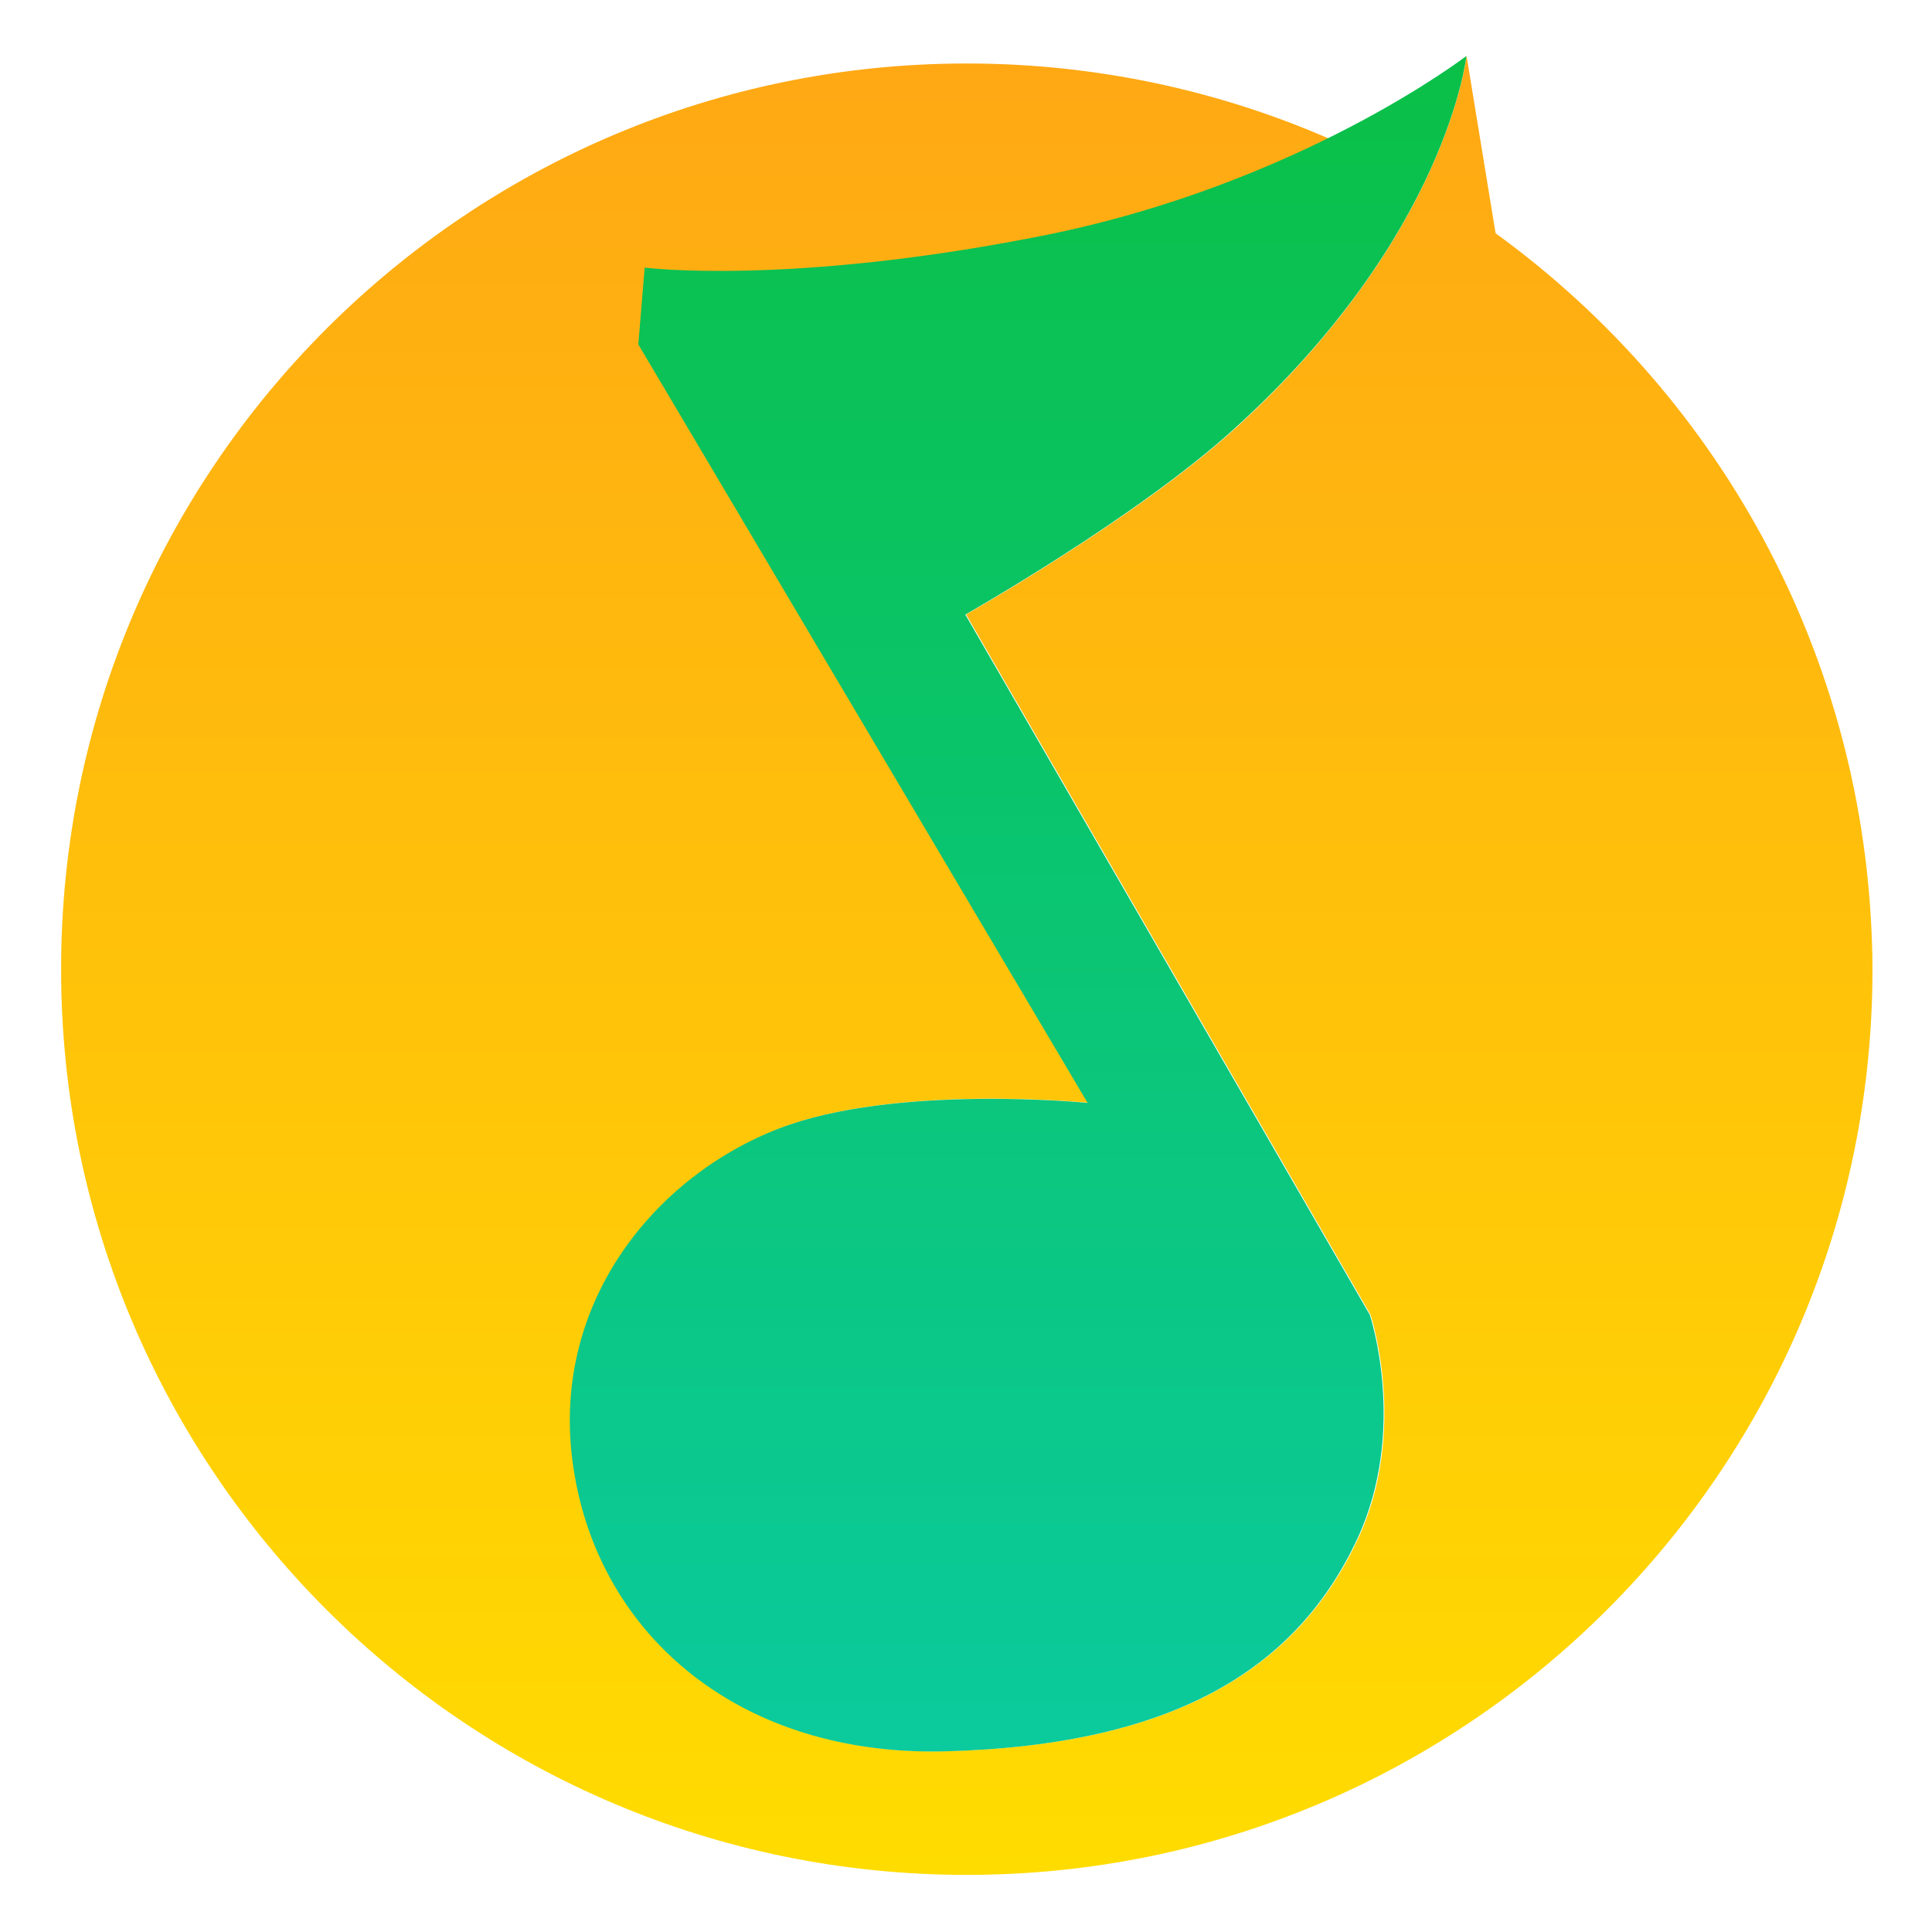
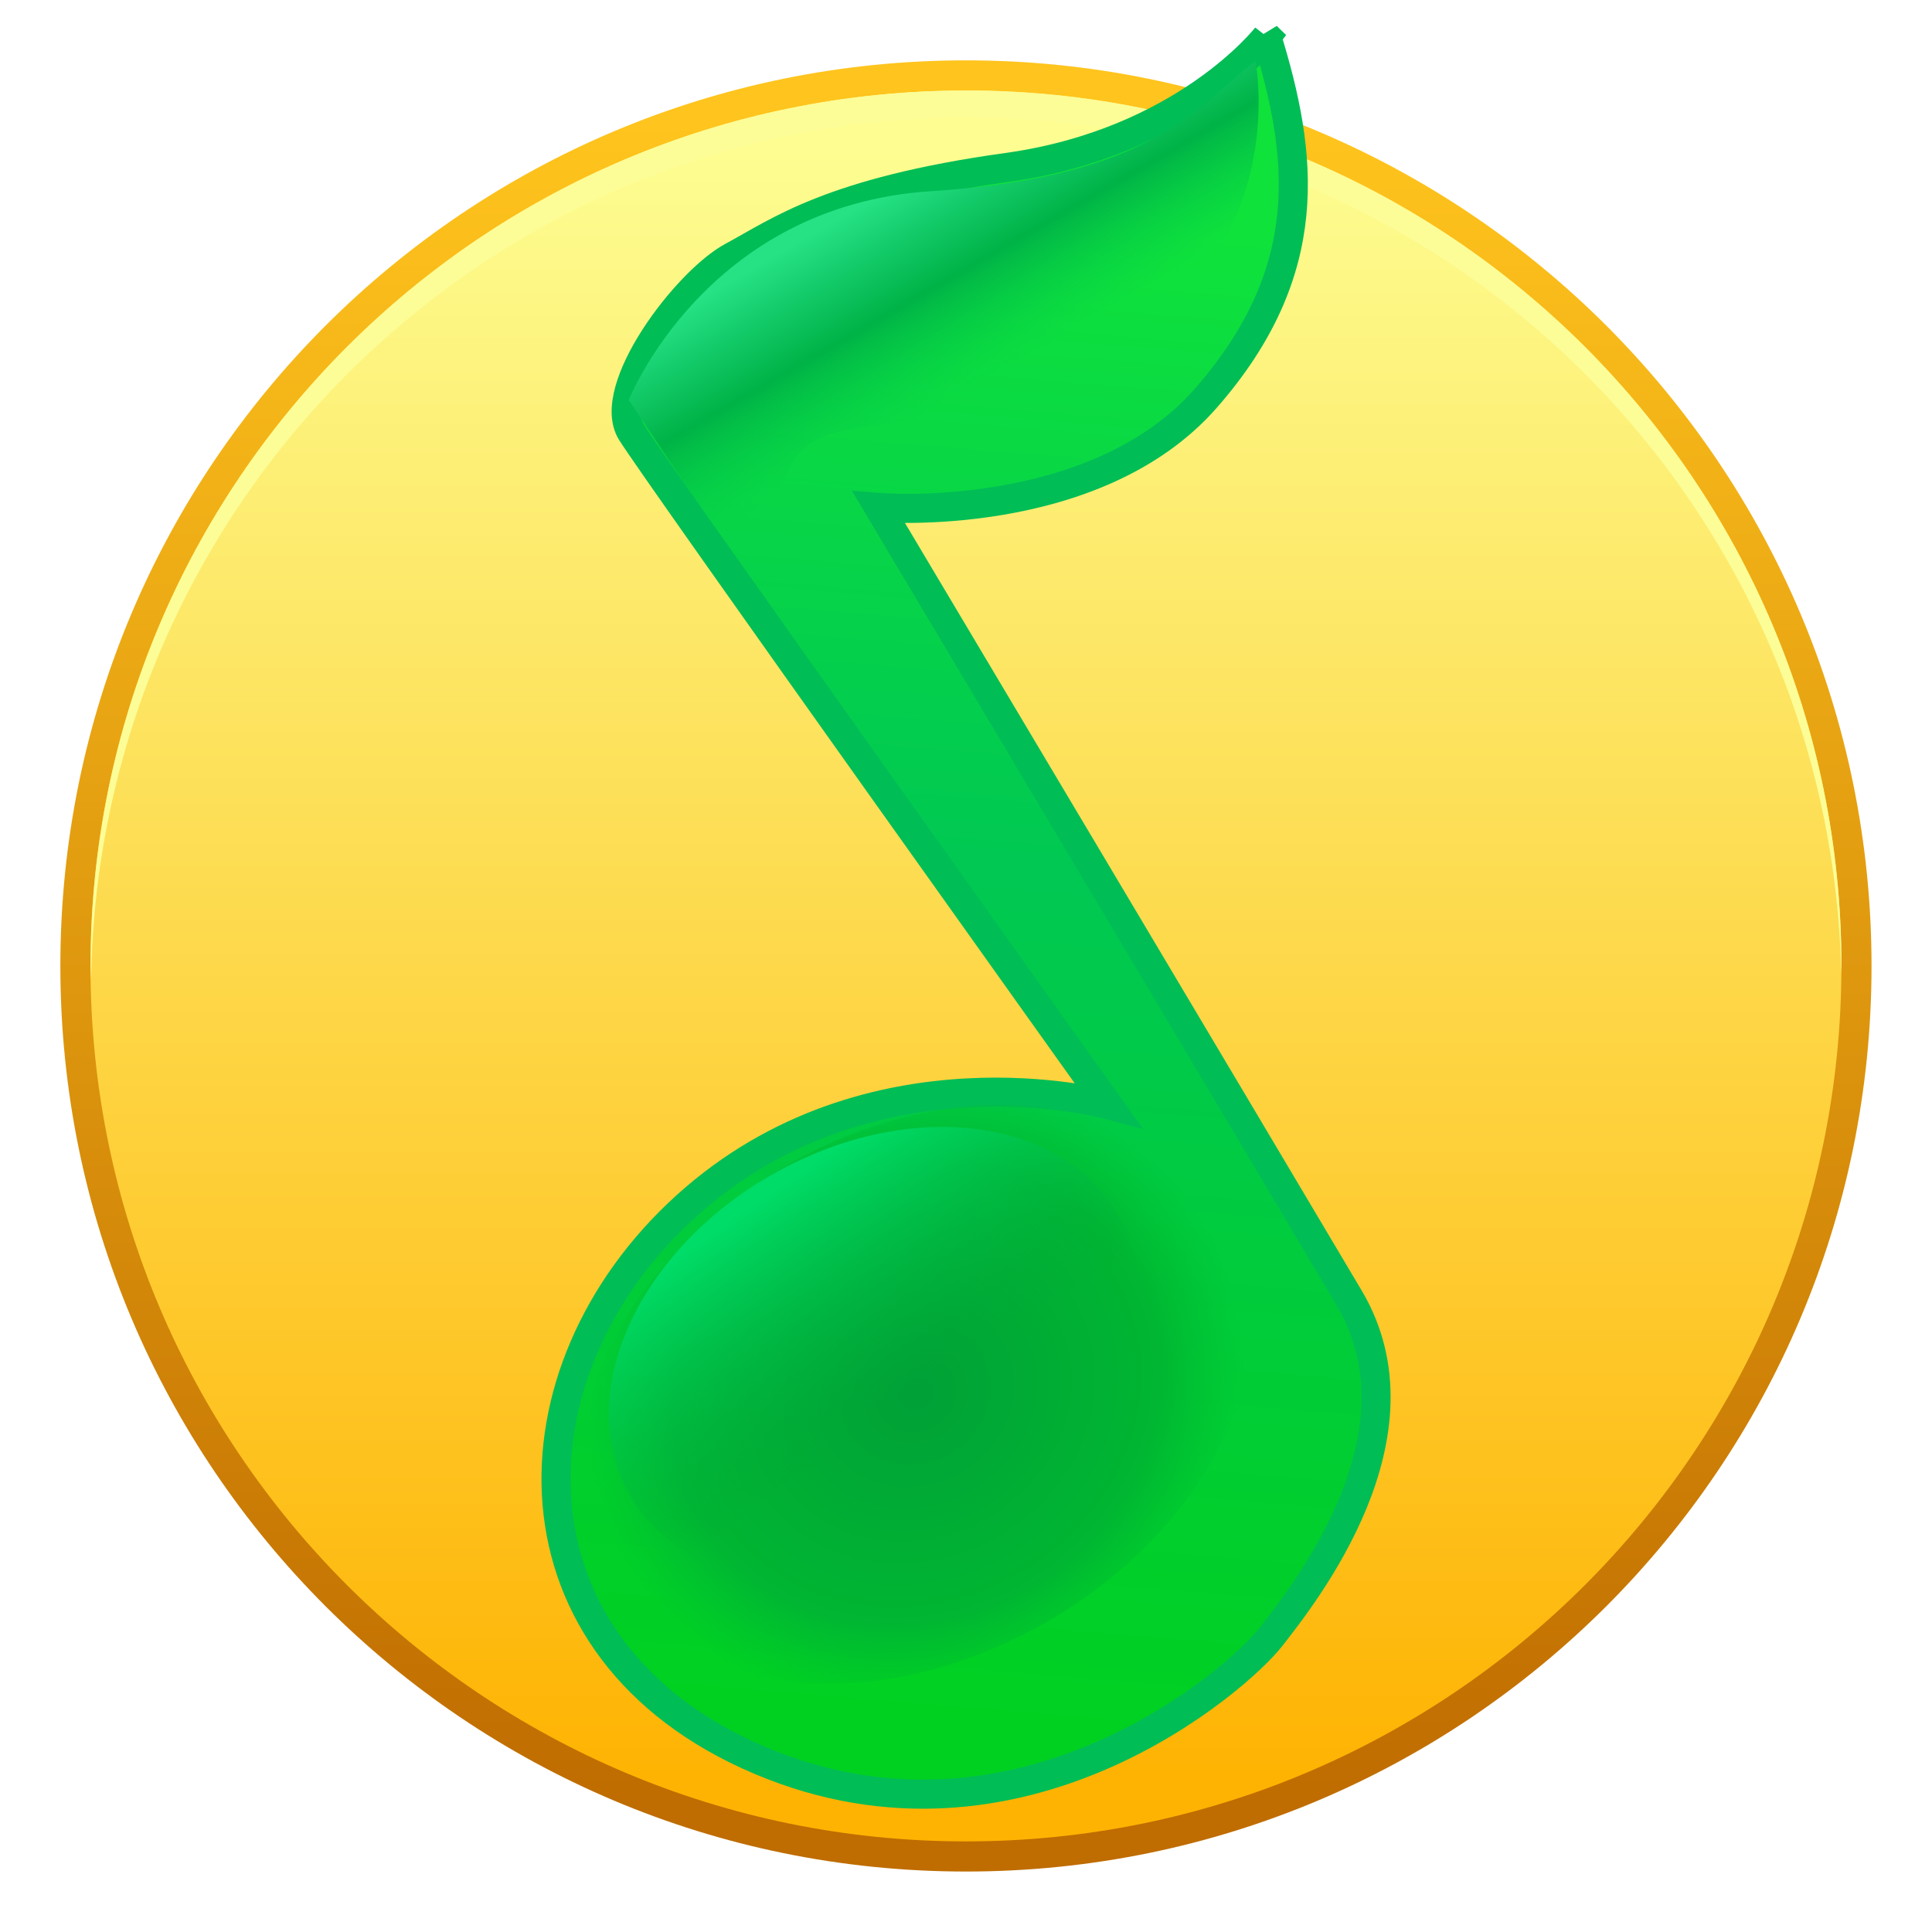
<svg xmlns="http://www.w3.org/2000/svg" width="64" height="64" version="1.1" viewBox="0 0 16.933 16.933">
  <defs>
-     <linearGradient id="linearGradient925" x1="32.791" x2="32.791" y1="54.857" y2="4.877" gradientTransform="matrix(.31901 0 0 .31901 -2.1859 -.88724)" gradientUnits="userSpaceOnUse">
+     <linearGradient id="linearGradient925" x1="32.791" x2="32.791" y1="54.857" y2="4.877" gradientTransform="matrix(.31901 0 0 .31901 -24.226 -1.0668)" gradientUnits="userSpaceOnUse">
      <stop stop-color="#ffdc00" offset="0" />
      <stop stop-color="#ffa814" offset="1" />
    </linearGradient>
-     <linearGradient id="linearGradient933" x1="34.203" x2="34.203" y1="51.464" y2="4.877" gradientTransform="matrix(.31901 0 0 .31901 -2.1859 -.88724)" gradientUnits="userSpaceOnUse">
+     <linearGradient id="linearGradient933" x1="34.203" x2="34.203" y1="51.464" y2="4.877" gradientTransform="matrix(.31901 0 0 .31901 -24.226 -1.0668)" gradientUnits="userSpaceOnUse">
      <stop stop-color="#0bca9d" offset="0" />
      <stop stop-color="#0ac047" offset="1" />
    </linearGradient>
    <linearGradient id="b" x1="399.57" x2="399.57" y1="545.8" y2="517.8" gradientTransform="matrix(2.1429,0,0,2.1429,-826.36,-1107.5)" gradientUnits="userSpaceOnUse">
      <stop stop-color="#3889e9" offset="0" />
      <stop stop-color="#5ea5fb" offset="1" />
    </linearGradient>
+     <linearGradient id="linearGradient1004" x1="8.621" x2="8.621" y1="1.067" y2="15.85" gradientUnits="userSpaceOnUse">
+       <stop stop-color="#ffc41d" offset="0" />
+       <stop stop-color="#bf6c00" offset="1" />
+     </linearGradient>
+     <linearGradient id="linearGradient5934" x1="8.621" x2="8.621" y1="1.067" y2="15.85" gradientTransform="matrix(.96667 0 0 .96667 .28222 .28222)" gradientUnits="userSpaceOnUse">
+       <stop stop-color="#fdfd91" offset="0" />
+       <stop stop-color="#feb302" offset="1" />
+     </linearGradient>
+     <linearGradient id="linearGradient21841" x1="34.417" x2="33.291" y1="-.007" y2="13.625" gradientUnits="userSpaceOnUse">
+       <stop stop-color="#0fe23b" offset="0" />
+       <stop stop-color="#00c853" offset=".431" />
+       <stop stop-color="#00d121" offset="1" />
+     </linearGradient>
+     <linearGradient id="linearGradient26603" x1="32.011" x2="32.922" y1=".366" y2="1.943" gradientTransform="matrix(1.0754 0 0 1.0754 -2.5728 -.18405)" gradientUnits="userSpaceOnUse">
+       <stop stop-color="#26e284" offset="0" />
+       <stop stop-color="#15cd6d" offset=".202" />
+       <stop stop-color="#00b347" offset=".499" />
+       <stop stop-color="#06d24a" stop-opacity="0" offset="1" />
+     </linearGradient>
+     <radialGradient id="radialGradient35450" cx="23.146" cy="25.96" r="2.96" gradientTransform="matrix(1.037 -1.6987e-8 0 .92806 -.81139 1.649)" gradientUnits="userSpaceOnUse">
+       <stop stop-color="#00a137" offset="0" />
+       <stop stop-color="#00b632" offset=".74" />
+       <stop stop-color="#00be31" stop-opacity="0" offset="1" />
+     </radialGradient>
+     <linearGradient id="linearGradient41624" x1="23.059" x2="23.243" y1="23.475" y2="25.809" gradientUnits="userSpaceOnUse">
+       <stop stop-color="#00dc68" offset="0" />
+       <stop stop-color="#00a036" stop-opacity="0" offset="1" />
+     </linearGradient>
  </defs>
-   <g transform="translate(.19844 -.17954)">
-     <path d="m12.91 2.226-0.255-1.558s-0.168 1.576-2.025 3.265c-0.854 0.779-2.361 1.632-2.361 1.632l3.545 6.137s0.336 1.016-0.112 1.969c-0.523 1.115-1.576 1.801-3.601 1.857-1.801 0.05-3.041-1.016-3.265-2.474-0.224-1.446 0.717-2.561 1.801-2.985 1.016-0.393 2.704-0.224 2.704-0.224l-3.938-6.642 0.056-0.673s1.265 0.162 3.489-0.28c1.016-0.206 1.869-0.542 2.505-0.854-0.972-0.424-2.05-0.66-3.178-0.66-4.38 0-7.938 3.551-7.938 7.938 0 4.38 3.551 7.938 7.938 7.938 4.38 0 7.938-3.551 7.938-7.938-0.012-2.66-1.308-5.003-3.302-6.449z" fill="url(#linearGradient925)" stroke-width=".319" p-id="736" />
-     <path d="m12.655 0.669s-1.464 1.128-3.714 1.576c-2.224 0.442-3.489 0.28-3.489 0.28l-0.056 0.673 3.938 6.648s-1.688-0.168-2.704 0.224c-1.084 0.417-2.025 1.539-1.801 2.985 0.224 1.464 1.464 2.523 3.265 2.474 2.025-0.056 3.078-0.741 3.601-1.857 0.449-0.96 0.112-1.969 0.112-1.969l-3.545-6.137s1.508-0.854 2.361-1.632c1.863-1.688 2.031-3.265 2.031-3.265z" fill="url(#linearGradient933)" stroke-width=".319" p-id="737" />
-     <g transform="matrix(.26458 0 0 .26458 -.21043 .20781)" stroke-width="1.571">
-       <circle cx="32.02" cy="32.044" r="30.001" fill-opacity="0" />
-       <circle cx="32.02" cy="32.044" r="0" fill="url(#b)" />
-     </g>
+   <path d="m-9.13 2.047-0.255-1.558s-0.168 1.576-2.025 3.265c-0.854 0.779-2.361 1.632-2.361 1.632l3.545 6.137s0.336 1.016-0.112 1.969c-0.523 1.115-1.576 1.801-3.601 1.857-1.801 0.05-3.041-1.016-3.265-2.474-0.224-1.446 0.717-2.561 1.801-2.985 1.016-0.393 2.704-0.224 2.704-0.224l-3.938-6.642 0.056-0.673s1.265 0.162 3.489-0.28c1.016-0.206 1.869-0.542 2.505-0.854-0.972-0.424-2.05-0.66-3.178-0.66-4.38 0-7.938 3.551-7.938 7.938 0 4.38 3.551 7.938 7.938 7.938 4.38 0 7.938-3.551 7.938-7.938-0.012-2.66-1.308-5.003-3.302-6.449z" fill="url(#linearGradient925)" stroke-width=".319" p-id="736" />
+   <path d="m-9.385 0.489s-1.464 1.128-3.714 1.576c-2.224 0.442-3.489 0.28-3.489 0.28l-0.056 0.673 3.938 6.648s-1.688-0.168-2.704 0.224c-1.084 0.417-2.025 1.539-1.801 2.985 0.224 1.464 1.464 2.523 3.265 2.474 2.025-0.056 3.078-0.741 3.601-1.857 0.449-0.96 0.112-1.969 0.112-1.969l-3.545-6.137s1.508-0.854 2.361-1.632c1.863-1.688 2.031-3.265 2.031-3.265z" fill="url(#linearGradient933)" stroke-width=".319" p-id="737" />
+   <g transform="matrix(.26458 0 0 .26458 -22.251 .02827)" stroke-width="1.571">
+     <circle cx="32.02" cy="32.044" r="30.001" fill-opacity="0" />
+     <circle cx="32.02" cy="32.044" r="0" fill="url(#b)" />
+   </g>
+   <g fill-rule="evenodd" stroke-linecap="round" stroke-linejoin="round">
+     <circle cx="8.466" cy="8.466" r="7.937" fill="url(#linearGradient1004)" stroke-width="1.265" style="paint-order:stroke fill markers" />
+     <circle cx="8.466" cy="8.466" r="7.673" fill="url(#linearGradient5934)" stroke-width="1.223" style="paint-order:stroke fill markers" />
+     <path transform="scale(.26458)" d="m32 3a29 29 0 0 0-29 29 29 29 0 0 0 0.018 0.445 29 29 0 0 1 28.982-28.553 29 29 0 0 1 28.992 28.336 29 29 0 0 0 0.008-0.229 29 29 0 0 0-29-29z" fill="#fcfd97" stroke-width="4.621" style="paint-order:stroke fill markers" />
+   </g>
+   <g transform="matrix(.96136 0 0 .96136 -23.653 1.9344)">
+     <path d="m36.152-1.68s-0.749 0.97-2.366 1.194c-1.617 0.225-2.083 0.587-2.504 0.812-0.421 0.226-1.167 1.212-0.921 1.604 0.246 0.392 4.341 6.127 4.341 6.127s-2.168-0.587-3.84 0.924c-1.671 1.511-1.698 4.052 0.67 5.056s4.354-0.735 4.658-1.125c0.304-0.39 1.455-1.838 0.715-3.089-0.74-1.25-4.289-7.208-4.289-7.208s1.968 0.162 2.983-0.999c1.016-1.161 0.887-2.213 0.552-3.297z" fill="url(#linearGradient21841)" stroke="#00bd56" stroke-width=".265px" />
+     <path d="m36.049-1.458s0.4 1.991-1.749 2.881c-2.149 0.89-2.603-0.194-2.709 2.088l-1.255-1.876s0.7-1.772 2.755-1.904c2.033-0.13 2.434-0.78 2.958-1.189z" fill="url(#linearGradient26603)" />
+     <ellipse transform="rotate(-30)" cx="23.19" cy="25.741" rx="3.264" ry="2.396" fill="url(#radialGradient35450)" fill-rule="evenodd" style="paint-order:stroke fill markers" />
+     <ellipse transform="rotate(-30)" cx="23.035" cy="25.234" rx="2.564" ry="1.882" fill="url(#linearGradient41624)" fill-rule="evenodd" style="paint-order:stroke fill markers" />
  </g>
</svg>
